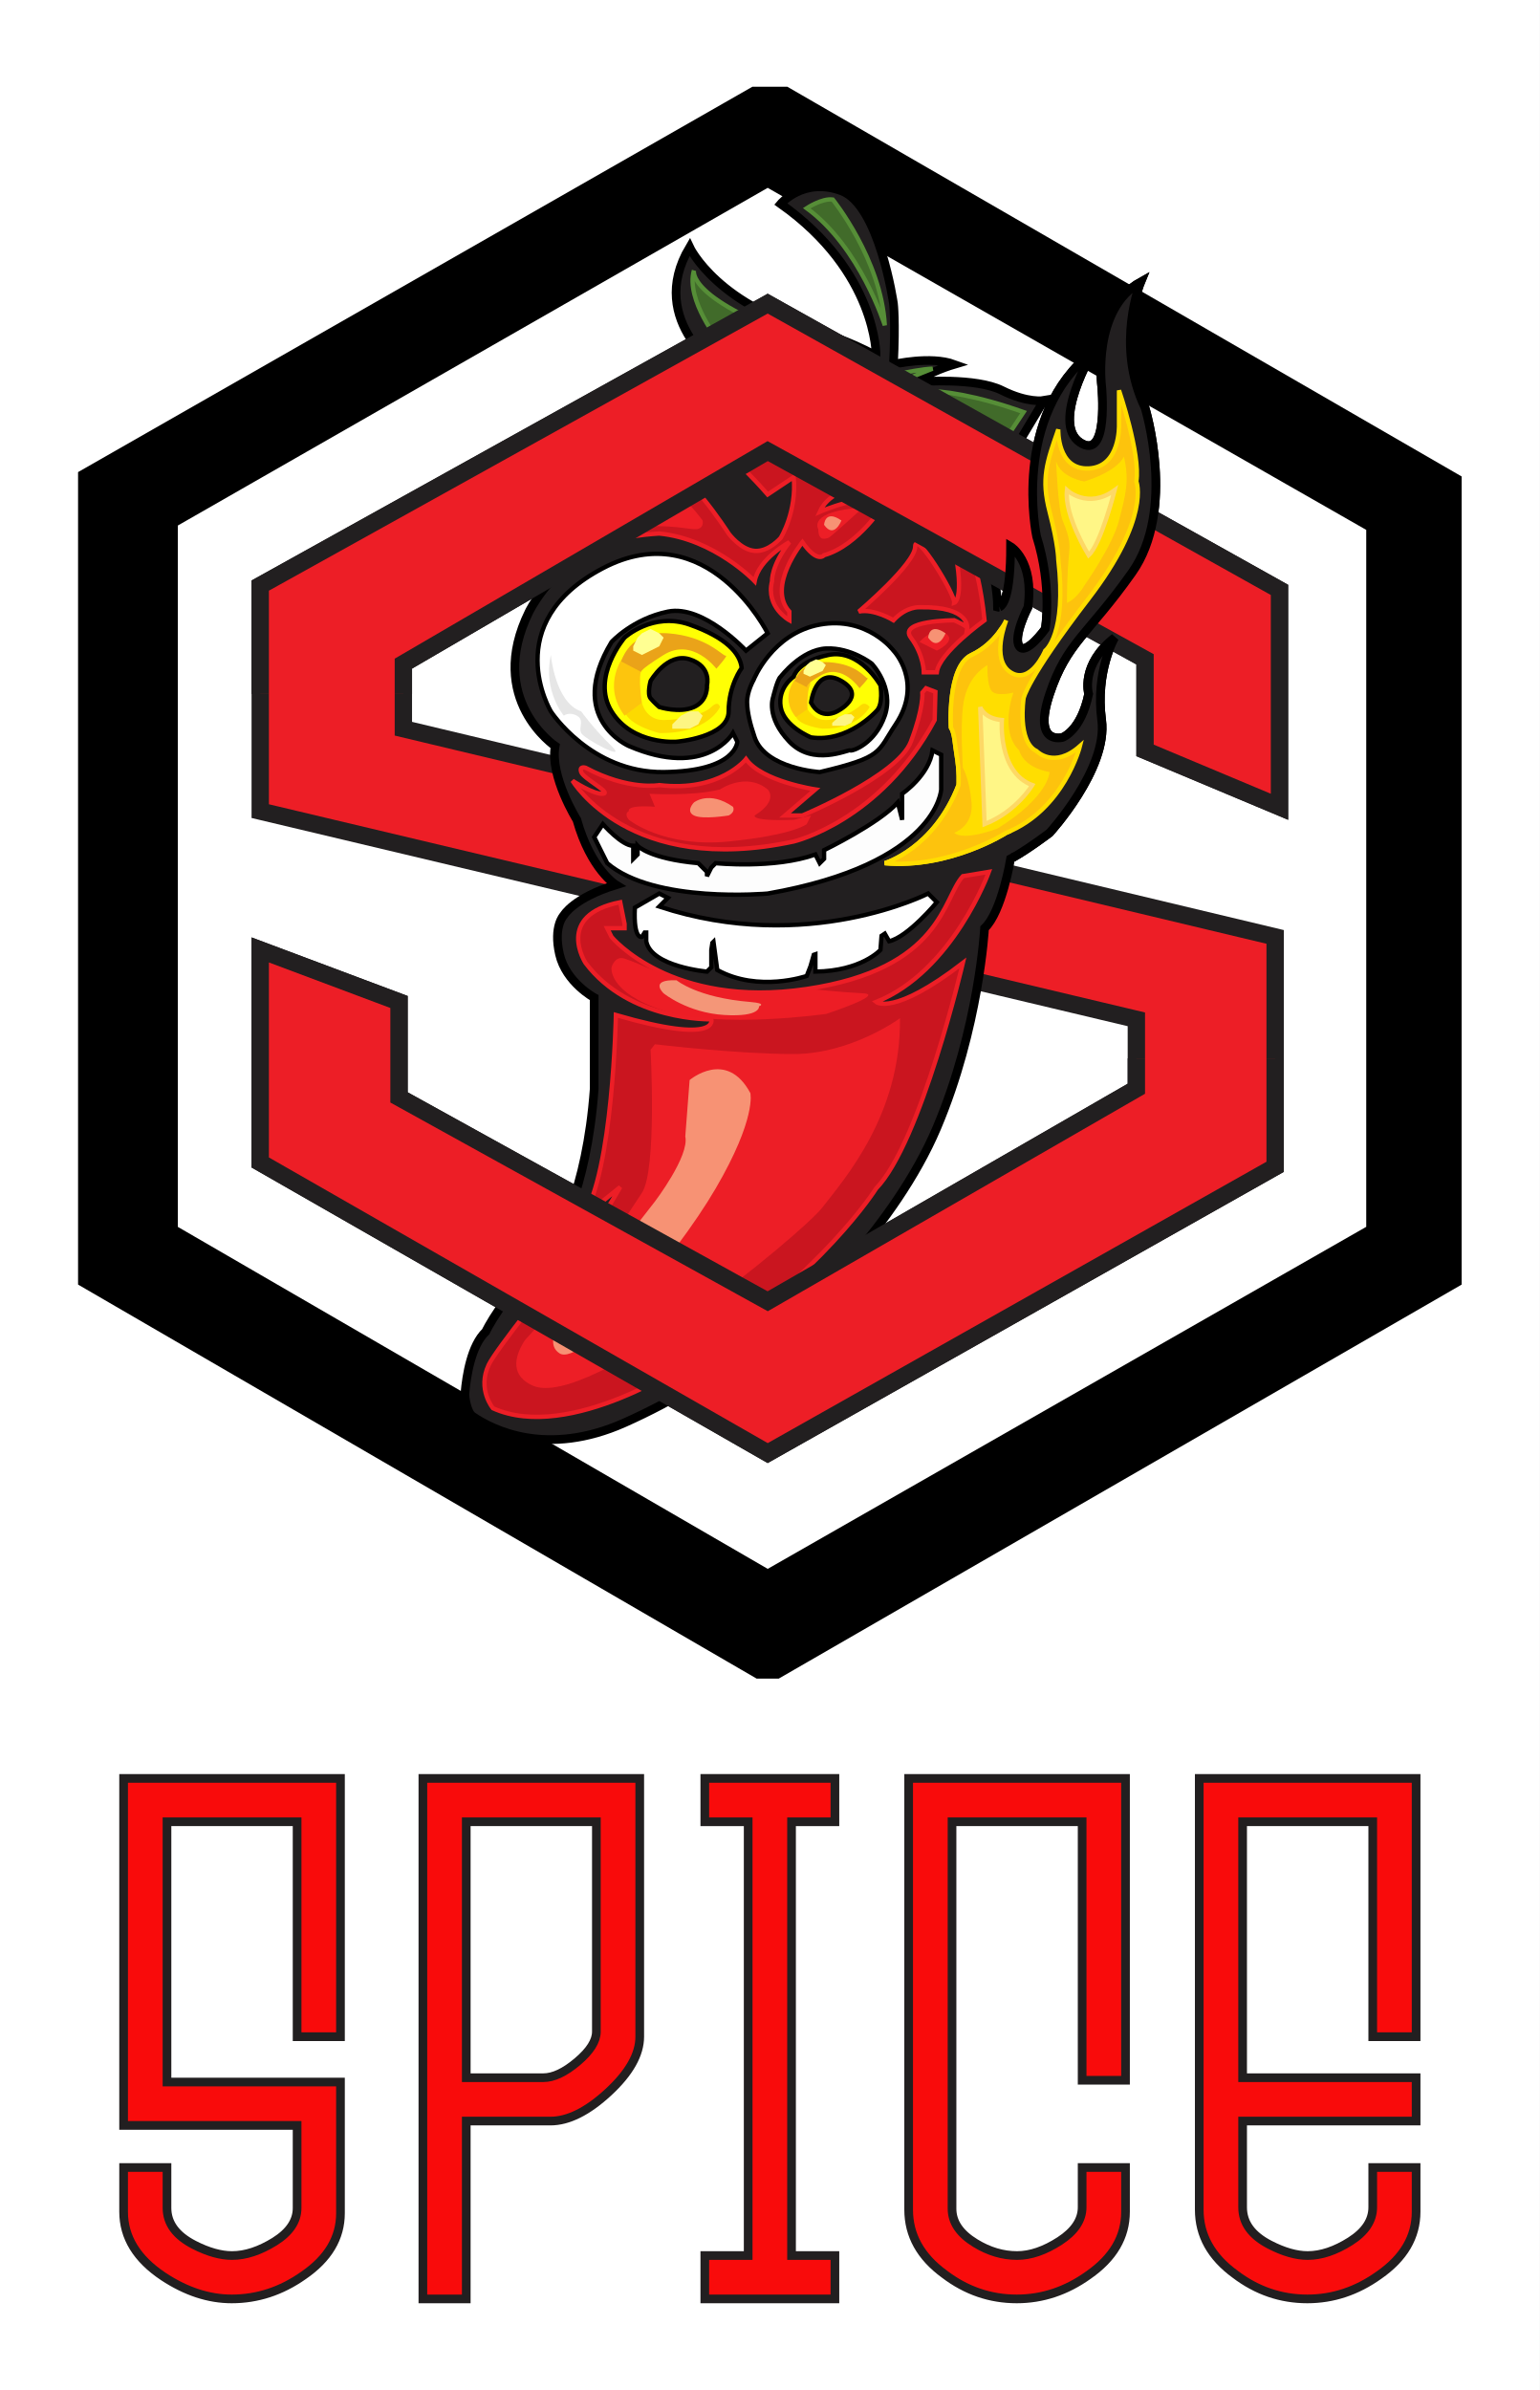
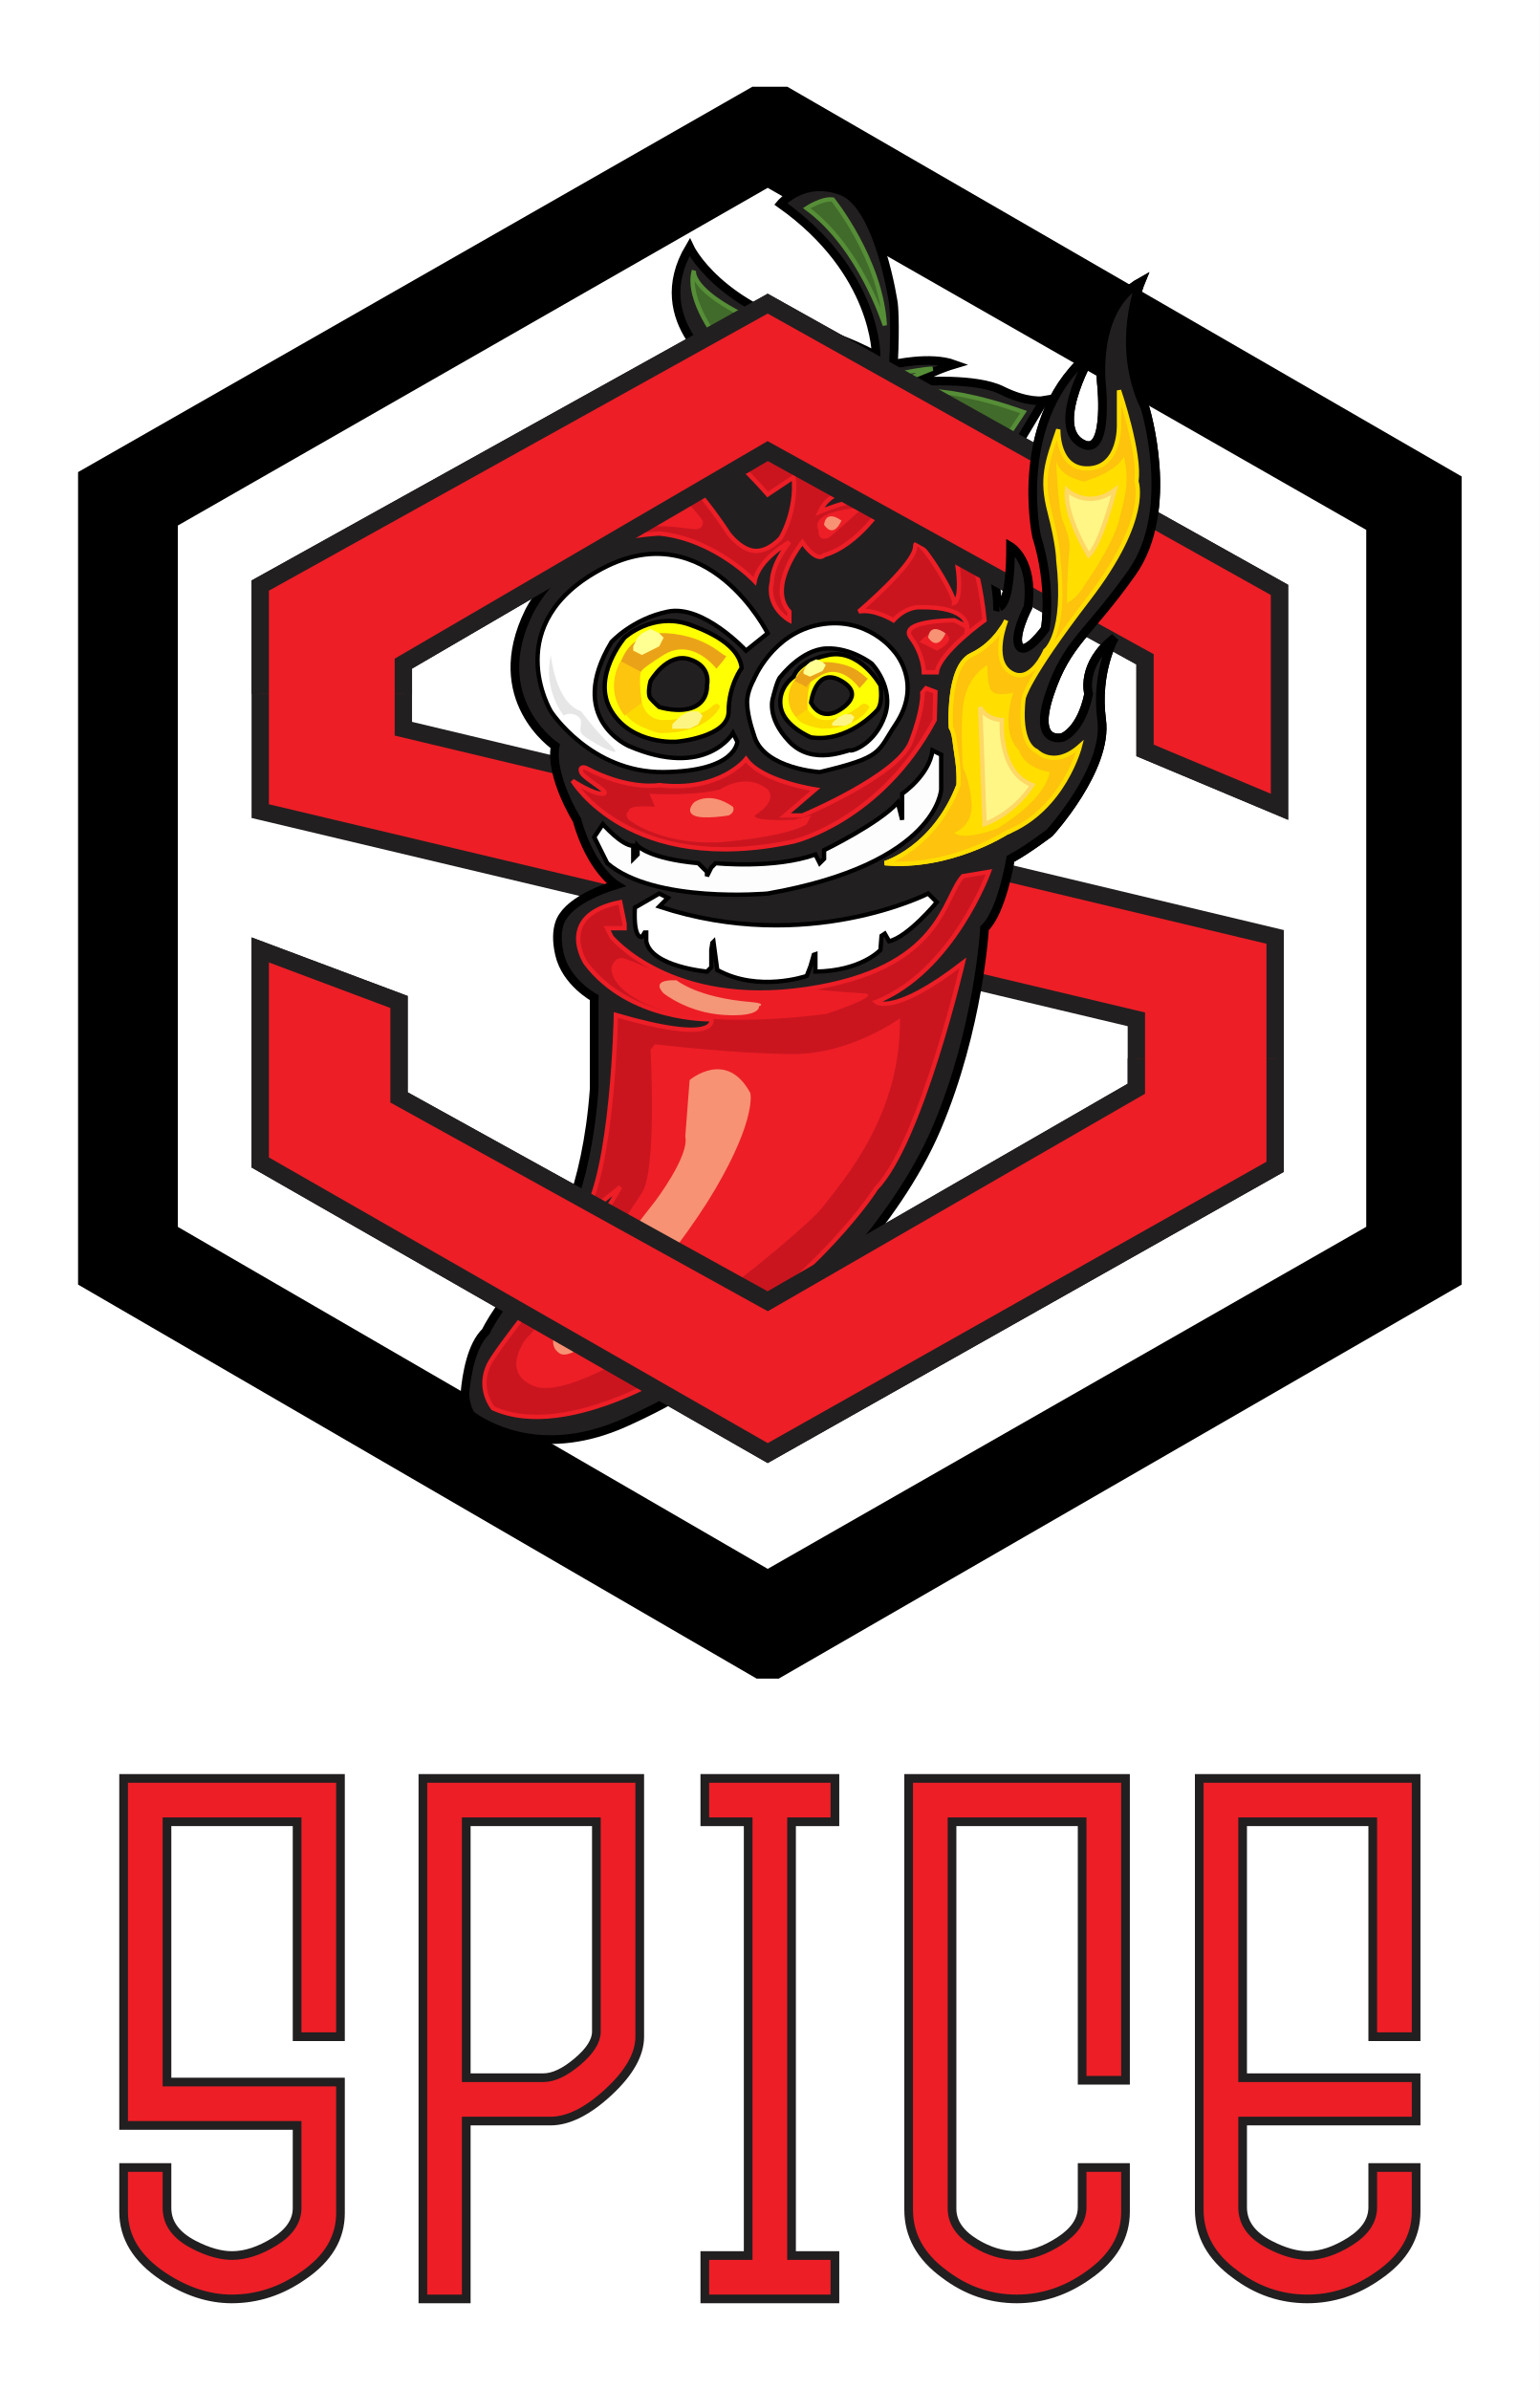
<svg xmlns="http://www.w3.org/2000/svg" id="spice_slp_logo_white_bg_black_outer.fw-Page%201" viewBox="0 0 355 551" style="background-color:#ffffff00" version="1.1" xml:space="preserve" x="0px" y="0px" width="355px" height="551px">
  <g id="Layer%201">
    <rect x="0" y="0" width="355" height="551" fill="#ffffff" />
    <g>
      <path d="M 177 41 L 317 121 L 317 284 L 177 364 L 39 284 L 39 120 L 177 41 ZM 20 110 L 20 295 L 175 385 L 179 385 L 335 295 L 335 111 L 181 22 L 174 22 L 20 110 Z" stroke="#000000" stroke-width="4" fill="#000000" />
      <path d="M 177 70 L 60 135 L 60 187 L 262 235 L 262 251 L 177 300 L 92 253 L 92 231 L 60 219 L 60 268 L 177 335 L 294 269 L 294 216 L 93 168 L 93 153 L 177 104 L 264 152 L 264 173 L 295 186 L 295 136 L 177 70 Z" stroke="#221f20" stroke-width="4" fill="#ed1e26" />
      <g>
        <path d="M 180 47 C 180 47 185.25 40.75 194 44 C 202.75 47.25 206 70 206 70 C 206 70 206.5 74 206 84 C 206 84 214.5 82 220 84 C 220 84 213.25 86 212 88 C 212 88 225 87 231 90 C 237 93 240.667 92.333 240.667 92.333 C 240.667 92.333 229.667 110.917 229.667 110.167 C 229.667 109.417 227 112 227 112 L 235 113 C 235 113 235.25 115.5 231 119 L 226 119 C 226 119 230 133 230 140 C 230 140 233 141 233 126 C 233 126 238.5 129.25 237 140 C 237 140 233.5 146.75 235 149 C 236.5 151.25 241 145 241 145 C 241 145 242.667 135.333 239 123.667 C 239 123.667 233 96 252 81 C 252 81 242.25 97.5 249 102 C 255.75 106.5 254 89 254 89 C 254 89 251.75 71.25 263 65 C 263 65 257 79.5 264 94 C 264 94 271.25 117.5 261 132 C 250.75 146.5 246 148 242 160 C 238 172 245 170 245 170 C 245 170 249.25 168.5 251 160 C 251 160 249 153.25 257 147 C 257 147 252.5 154.75 254 166 C 255.5 177.25 242 192 242 192 C 242 192 236.75 196 233 198 C 233 198 231 210.25 227 214 C 227 214 225.75 237 216 260 C 206.25 283 185 302 185 302 C 185 302 167 317.75 144 328 C 126.029 336.009 113.552 329.671 108.956 326.516 C 107.669 325.633 107.125 322.125 107.196 321.267 C 107.55 316.978 108.698 310.137 112 307 C 112 307 115.25 299.75 128 286 C 128 286 135.25 275.25 137 251 L 137 230 C 137 230 130.5 226.5 129 220 C 127.5 213.5 130 211 130 211 C 130 211 132.25 207 142 204 C 142 204 136.25 200.5 133 189 C 133 189 126.75 179 128 172 C 128 172 112 161.25 122 141 C 122 141 126.5 131.75 135 128 C 135 128 133.5 117 138 109 C 142.5 101 146 99 146 99 C 146 99 151.25 95.25 153 95 L 158 98 L 168 98 C 168 98 164.75 92.25 150 91 C 150 91 145 87 167 86 C 167 86 148.75 74.25 159 57 C 159 57 165.5 71 190 77 C 190 77 195 78.25 202 82 C 202 82 202.25 62.75 180 47 Z" stroke="#000000" stroke-width="2" fill="#221f20" />
        <path d="M 112.667 314.667 C 114.37 311.047 128.667 293.333 128.667 293.333 C 135.333 287.333 143 273.667 143 273.667 L 134.333 280.667 C 141.333 270.333 142 234 142 234 C 166 241 164 235 164 235 C 164 235 145.167 235.5 135 222 C 135 222 127.833 211 143 208 L 144 213 L 144 214 L 140 214 L 141 216 C 141 216 154.667 232.667 186 228 C 217.333 223.333 217.333 207 222 202 L 228 201 C 228 201 219.667 224 202 231 C 202 231 206 234.333 222 222 C 222 222 212.333 263.333 202 274 C 202 274 190 293.333 159 314 C 159 314 131.333 332.667 113.667 324.667 C 113.667 324.667 110 320.333 112.667 314.667 Z" stroke="#ed1e26" stroke-width="1" fill="#ca151f" />
        <path d="M 207.5 234.75 C 207.5 234.75 196.25 243 183 243 C 169.75 243 151 240.75 151 240.75 L 150 242 C 150 242 151.5 269.75 148 275 C 144.5 280.25 139.75 288.5 121 309 C 118.25 313.25 117.998 317.275 122.796 319.431 C 135.75 325.25 185.081 284.182 189.5 278.5 C 194.75 271.75 207.75 257 207.5 234.75 Z" fill="#ed1e26" />
        <path d="M 159 249 C 159 249 167.5 241.75 173 252 C 173 252 174.5 257.75 165 274 C 155.5 290.25 134 315.25 129 312 C 124 308.75 133.333 299.667 133.333 299.667 L 151 277 C 151 277 159 266.5 158 262 L 159 249 Z" stroke="#ffffff00" stroke-width="1" fill="#f79274" />
        <path d="M 187 228 C 187 228 193.75 228.75 199 229 C 204.25 229.25 190.5 233.75 190.5 233.75 C 190.5 233.75 166 237.25 153 233 C 140 228.75 141 223 141 223 C 141 223 141.75 220.25 144 221 C 146.25 221.75 149 223 149 223 C 149 223 158.75 227 161 227 C 163.25 227 169.75 230.25 187 228 Z" stroke="#ffffff00" stroke-width="1" fill="#ed1d25" />
        <path d="M 175 232 C 175 232 175.5 234.5 167 234 C 158.5 233.5 153 229 153 229 C 153 229 149.5 225.75 156 226 C 156 226 160.75 230 173 231 C 176.988 231.326 175 232 175 232 Z" stroke="#ffffff00" stroke-width="1" fill="#f49678" />
        <path d="M 154 207 L 152 206 L 146.375 209.25 C 146 216.75 148 216 148 216 L 148.625 215 L 149 215 L 149 217 C 150.125 222.875 163 224 163 224 L 164 223 L 164 219 L 164.25 217.375 L 164.5 217.125 L 165.375 223.625 C 174.875 228.875 186 225 186 225 L 186.875 222.75 L 187.625 220.125 L 188 220 L 188 224 C 198.625 223.875 203 219 203 219 L 203.25 215.75 L 204 215.25 L 205 217 C 209.375 216 216 208 216 208 L 214 206 C 214 206 186.125 220.25 152 209 L 154 207 Z" stroke="#000000" stroke-width="1" fill="#ffffff" />
        <path d="M 217 182 C 217 182 216.25 199.125 177 206 C 177 206 150.875 208.375 140 199 L 137 193 L 139 190 C 139 190 143.375 195 146 195 L 146 198 L 147 197 L 147 195 C 147 195 149.75 198 161 199 L 163 201 L 163 202 L 164 200 L 165 199 C 165 199 178.5 200.375 188 197 L 189 199 L 190 198 L 190 196 C 190 196 202.625 189.875 207 185 L 208 189 L 208 185 L 208 183 C 208 183 214.25 178.75 215 173 L 217 174 L 217 182 Z" stroke="#000000" stroke-width="1" fill="#fdfdfd" />
        <path d="M 135 177 C 135 177 133.5 176.5 134 178 C 134.5 179.5 141.167 182.833 139 183 C 136.833 183.167 132 180 132 180 C 132 180 145.167 202.167 183 194 C 183 194 203 189.333 215.5 166 L 215.667 159.5 L 213.5 158.667 L 212.667 159.667 C 212.667 159.667 213 163.167 210 171 C 207 178.833 185 188 185 188 L 181 188 L 188 182 C 188 182 175.667 180.167 172 175 C 172 175 166 182.667 152 181 C 152 181 145 182.333 135 177 Z" stroke="#ed1e26" stroke-width="1" fill="#ca151f" />
        <path d="M 166 182 C 166 182 172 177.875 177 182 C 177 182 179.625 184.5 174 188 C 174 188 173 189.375 183 189 L 187 188 L 186 190 C 186 190 183 192.5 168 194 C 153 195.5 145 189 145 189 C 145 189 143.75 187.625 145 187 C 145 187 144.125 185.5 151 186 L 149.75 183 C 149.75 183 159.625 183.625 166 182 Z" fill="#ed1e26" />
        <path d="M 168 188 C 168 188 162 189 160 188 C 158 187 160 185 160 185 C 160 185 163.5 182.167 169 186 C 169 186 169.667 187.167 168 188 Z" stroke="#ffffff00" stroke-width="1" fill="#f79274" />
        <path d="M 177 146 C 177 146 163.167 118.333 139 131 C 114.833 143.667 127 164 127 164 C 127 164 136.167 178.167 153 178 C 169.833 177.833 170 171 170 171 L 169 169 C 169 169 162.833 179.667 145 172 C 145 172 130.333 165.667 141 148 C 141 148 145.833 142.667 154 141 C 162.167 139.333 172 150 172 150 L 177 146 Z" stroke="#000000" stroke-width="1" fill="#ffffff" />
        <path d="M 171 154 C 171 154 168 158 168 164 C 168 170 156 171 156 171 C 156 171 145.833 171.833 141 164 C 136.167 156.167 144 147 144 147 C 144 147 150.5 141 159 144 C 167.5 147 170.667 150.667 171 154 Z" stroke="#000000" stroke-width="1" fill="#ffff04" />
        <path d="M 166 163 C 166 163 163.333 169.167 152 169 C 152 169 145 167.333 144 164 C 143 160.667 148 162 148 162 C 148 162 148.833 166 153 166 C 157.167 166 162.333 164.667 164 163 C 165.667 161.333 166 163 166 163 Z" stroke="#ffffff00" stroke-width="1" fill="#fcda00" />
        <path d="M 144 151 C 144 151 138.5 157.667 144 165 L 148 162 C 148 162 147 156.167 148 154 C 149 151.833 144 151 144 151 Z" stroke="#ffffff00" stroke-width="1" fill="#fdc50d" />
        <path d="M 148 155 L 143.25 152.5 C 143.25 152.5 145 145.333 154 146 C 163 146.667 166.667 151.333 167.333 151.167 C 168 151 165.167 154.167 165.167 154.167 C 165.167 154.167 159.667 146.833 153 151 C 146.333 155.167 148 155 148 155 Z" fill="#eaa319" />
        <path d="M 146 149 L 146 150 L 148 151 L 150 150 L 152 149 L 153 147 L 152 146 L 150 145 L 148 146 L 147 147 L 146 149 Z" fill="#ffff92" />
        <path d="M 159 164 L 161 164 L 162 165 L 161 167 L 159 168 L 157 168 L 155 168 L 155 167 L 156 166 L 157 165 L 159 164 Z" fill="#fdf583" />
        <path d="M 150 157 C 150 157 153.833 150.333 159 152 C 164.167 153.667 163 158 163 158 C 163 158 163.333 161.5 160 163 C 156.667 164.5 152 163 152 163 C 152 163 150.833 162 150 161 C 149.167 160 150 157 150 157 Z" stroke="#000000" stroke-width="1" fill="#221f20" />
        <path d="M 174 134 C 174 134 164.75 124.25 152 123 C 152 123 141.75 123.5 139 126 C 139 126 138.25 114 141 111 C 141 111 144.5 105.5 151 106 C 157.5 106.5 168 123 168 123 C 168 123 170.75 126.75 174 127 C 177.25 127.25 180 124 180 124 C 180 124 183.75 118 183 110 L 177 114 C 177 114 168.75 104.5 165 103 C 161.25 101.5 170 102 170 102 C 170 102 176.5 102.75 178 105 C 178 105 181.25 105 174 100 C 174 100 199.25 94 208 102 C 216.75 110 220.75 118.5 221 121 C 221 121 225.5 127.75 227 143 C 227 143 216.5 150.5 216 155 L 213 155 C 213 155 213 151 210 147 C 207 143 220 143 220 143 C 220 143 223.5 144.5 223 145 C 223 145 224 139.75 212 140 C 212 140 209 139.75 206 143 C 206 143 201.5 140.25 198 141 C 198 141 211 130 211 126 C 211 122 220.25 137 220 139 C 220 139 222.5 138.25 220 126 C 217.5 113.75 206 110 206 110 L 206 112 C 206 112 192.5 110.25 189 118 C 189 118 199.75 113.25 204 116 C 204 116 198 125.75 190 128 C 190 128 188.5 130 185 125 C 185 125 176.75 135.25 182 141 L 182 143 C 182 143 176.5 140 178 134 C 178 134 177.75 130.5 182 125 C 182 125 175 128.75 174 134 Z" stroke="#ed1e26" stroke-width="1" fill="#ca151f" />
        <path d="M 173.75 156.75 C 173.75 156.75 178 146 189 144 C 200 142 206 150 206 150 C 206 150 213 157.25 206.5 167 C 202.181 173.478 203.75 174.5 189 178 C 189 178 176.5 177.25 174 170 C 172.861 166.697 172.305 164.109 172.25 162 C 172.184 159.48 173.75 156.75 173.75 156.75 Z" stroke="#000000" stroke-width="1" fill="#ffffff" />
        <path d="M 180 156 C 180 156 184.75 149.75 190.5 149.5 C 196.25 149.25 201 153 201 153 C 201 153 206.25 158.5 204 165 C 201.75 171.5 196.5 173.25 196 173 C 195.5 172.75 187.5 176.75 182 171 C 176.5 165.25 178.25 160.75 178.25 160.75 C 178.25 160.75 179.25 156.5 180 156 Z" stroke="#000000" stroke-width="1" fill="#221f20" />
        <path d="M 202 164 C 202 164 195.5 171.25 187 170 C 187 170 180.75 167.5 180 163 C 179.25 158.5 183 156 183 156 C 183 156 183.75 152.5 191 151 C 198.25 149.5 203 158 203 158 C 203 158 203.75 162.5 202 164 Z" stroke="#000000" stroke-width="1" fill="#ffff04" />
        <path d="M 200.5 163 C 200.5 163 197.989 168.109 189.668 167.998 C 189.668 167.998 184.234 167.389 183.5 165.167 C 182.766 162.945 186 163.167 186 163.167 C 186 163.167 187.343 165.998 190.402 165.998 C 193.461 165.998 197.11 163.778 198.333 162.667 C 199.557 161.556 200.5 163 200.5 163 Z" stroke="#ffffff00" stroke-width="1" fill="#fcda00" />
        <path d="M 183.795 156 C 183.795 156 179.462 160.445 183.5 165.333 L 186.167 163.5 C 186.167 163.5 185.997 159.443 186.731 157.999 C 187.465 156.555 183.795 156 183.795 156 Z" stroke="#ffffff00" stroke-width="1" fill="#fdc50d" />
        <path d="M 186.5 158.667 L 183.244 156.999 C 183.244 156.999 184.529 152.222 191.136 152.667 C 197.744 153.111 199.511 156.444 200 156.333 C 200.489 156.222 198.167 158.667 198.167 158.667 C 198.167 158.667 194.228 152.889 189.333 155.667 C 184.439 158.444 186.5 158.667 186.5 158.667 Z" fill="#eaa319" />
        <path d="M 185.263 154.666 L 185.263 155.333 L 186.731 156 L 188.2 155.333 L 189.668 154.666 L 190.402 153.333 L 189.668 152.667 L 188.2 152 L 186.731 152.667 L 185.997 153.333 L 185.263 154.666 Z" fill="#ffff92" />
        <path d="M 194.807 164.665 L 196.276 164.665 L 197.01 165.332 L 196.276 166.665 L 194.807 167.331 L 193.339 167.331 L 191.871 167.331 L 191.871 166.665 L 192.605 165.998 L 193.339 165.332 L 194.807 164.665 Z" fill="#fdf583" />
        <path d="M 187 162 C 187 162 188 153.5 194 157 C 200 160.5 193 164 193 164 C 193 164 189.25 166.25 187 162 Z" stroke="#000000" stroke-width="1" fill="#221f20" />
        <path d="M 204 199 C 204 199 215.333 195.667 221 181 C 221 181 221.242 177.995 220.5 173.688 C 220.139 171.593 220.089 169.093 219.25 167.75 C 219.25 167.75 218.333 153.667 224 151 C 229.667 148.333 232 143 232 143 C 232 143 228.333 152 233 155 C 237.667 158 241 150 241 150 C 241 150 246 146.333 244 129 C 244 129 244 125.667 242 118 C 240 110.333 241.333 106.667 244 99 C 244 99 243.667 108.333 251 108 C 258.333 107.667 258 98 258 98 L 258 90 C 258 90 263 104.667 262 111 C 262 111 265.333 119.333 251 138 C 236.667 156.667 236 161 236 161 C 236 161 234.5 171 239 173.167 C 239 173.167 243 177.333 249 172 C 249 172 245.333 186.667 232 192 C 232 192 219 200.333 204 199 Z" stroke="#ffdd00" stroke-width="1" fill="#fdc30d" />
        <path d="M 220 192 C 220 192 224.5 190.5 224 185 C 223.5 179.5 222 177 222 177 C 222 177 221.425 167.981 222 163 C 222.75 156.5 226.5 154 227.667 153.333 C 227.667 153.333 227.5 158 228.667 159.333 C 229.833 160.667 233.667 159.667 233.667 159.667 C 233.667 159.667 230.333 168.5 235 173 C 235 173 235.667 176.833 242 178 C 242 178 241.833 183.667 230 191 C 230 191 222.333 194 220 192 Z" fill="#ffde00" />
        <path d="M 250 135 C 250 135 256.5 125.833 258 120 C 259.5 114.167 260.458 110.917 259.125 105.25 C 259.125 105.25 258 108.5 250 111 C 250 111 244.667 110.208 243.5 106.375 C 243.5 106.375 243.935 117.483 245 120 C 246.833 124.333 246.641 125.806 246.5 127.5 C 246.375 129 246 132 246 139 C 246 139 248.167 138.167 250 135 Z" stroke="#ffffff00" stroke-width="1" fill="#ffde00" />
        <path d="M 246 113 C 246 113 250.833 117.5 257 113 C 257 113 253.833 125.5 251 128 C 251 128 245.333 118.833 246 113 Z" stroke="#fdd866" stroke-width="1" fill="#fff686" />
        <path d="M 226 163 C 226 163 226.833 165.667 231 166 C 231 166 230 178 238 181 C 238 181 234.333 187.167 227 190 L 226 163 Z" stroke="#fdd866" stroke-width="1" fill="#fff686" />
        <path d="M 127 151 C 127 151 128 162 134 164 C 134 164 137 168.167 141 172 C 145 175.833 134.667 170.333 134 169 C 133.333 167.667 134.833 166 133 165 C 131.167 164 130 165 130 165 C 130 165 125.167 159.333 127 151 Z" fill="#e6e6e6" />
        <path d="M 143 122 C 143 122 139.5 115.333 146 111 C 152.5 106.667 162 120 162 120 C 162 120 162.5 122.167 160 122 C 157.5 121.833 152.167 120.5 143 122 Z" fill="#ed1e26" />
        <path d="M 146 114 C 146 114 148.333 110 152 114 C 155.667 118 151 118 151 118 C 151 118 148.167 118.5 146 114 Z" fill="#f79274" />
        <path d="M 182 102 C 182 102 192.333 95.167 207 105 C 207 105 209.667 109.667 197 110 C 184.333 110.333 182 102 182 102 Z" stroke="#ffffff00" stroke-width="1" fill="#ed1e26" />
        <path d="M 190 105 C 190 105 189 101.833 193 102 C 197 102.167 198 104 198 104 C 198 104 197.833 105.833 196 106 C 194.167 106.167 190.833 106.5 190 105 Z" stroke="#ffffff00" stroke-width="1" fill="#f79274" />
        <path d="M 188.667 122 C 188.667 122 186 117.833 199 117 C 199 117 191.333 124 191 124 C 190.667 124 188.667 125.167 188.667 122 Z" stroke="#ffffff00" stroke-width="1" fill="#ed1e26" />
        <path d="M 190 121 C 190 121 190.167 117.333 194 120 C 194 120 192.333 124.333 190 121 Z" stroke="#ffffff00" stroke-width="1" fill="#f79274" />
        <path d="M 212 148 C 212 148 215.25 144.25 218 146 C 220.75 147.75 216 150 216 150 L 212 148 Z" stroke="#ffffff00" stroke-width="1" fill="#ed1e26" />
        <path d="M 214 147 C 214 147 214.167 143.333 218 146 C 218 146 216.333 150.333 214 147 Z" stroke="#ffffff00" stroke-width="1" fill="#f79274" />
        <path d="M 166 79 C 166 79 158 69.167 160 62.333 C 160 62.333 158 69.167 187 79 C 187 79 199.667 83.667 205 89 L 206 91 C 206 91 213.833 87.167 236 95 L 228 107 C 228 107 228.833 100.5 215 96 C 215 96 206.167 93.5 204 96 C 204 96 189.333 79.833 166 79 Z" stroke="#568e37" stroke-width="1" fill="#416b2a" />
        <path d="M 169 89 L 169 94 C 169 94 166 90 159 90 L 169 89 Z" stroke="#568e37" stroke-width="1" fill="#416b2a" />
        <path d="M 186 48 C 186 48 189.5 45.667 192 46 C 192 46 203.167 59.833 204 75 C 204 75 198.333 57 186 48 Z" stroke="#568e37" stroke-width="1" fill="#416b2a" />
        <path d="M 208 86 C 208 86 213.167 85 215 85 L 210 87 L 208 86 Z" stroke="#568e37" stroke-width="1" fill="none" />
        <path d="M 225 115 C 225.333 114.333 232 115.667 233 115 C 233 115 232.167 115.833 226 117 C 226 117 224.667 115.667 225 115 Z" stroke="#568e37" stroke-width="1" fill="#416b2a" />
      </g>
      <path d="M 93 160 L 93 153 L 177 104 L 264 152 L 264 173 L 295 186 L 295 136 L 177 70 L 60 135 L 60 160 " stroke="#221f20" stroke-width="4" fill="#ed1e26" />
      <path d="M 262 244 L 262 251 L 177 300 L 92 253 L 92 231 L 60 219 L 60 268 L 177 335 L 294 269 L 294 244 " stroke="#221f20" stroke-width="4" fill="#ed1e26" />
      <g>
        <path d="M 230.423 139.943 C 231.25 139.58 233 137.458 233 126 C 233 126 238.5 129.25 237 140 C 237 140 233.5 146.75 235 149 C 236.5 151.25 241 145 241 145 C 241 145 242.667 135.333 239 123.667 C 239 123.667 233 96 252 81 C 252 81 242.25 97.5 249 102 C 255.75 106.5 254 89 254 89 C 254 89 251.75 71.25 263 65 C 263 65 257 79.5 264 94 C 264 94 271.25 117.5 261 132 C 250.75 146.5 246 148 242 160 C 238 172 245 170 245 170 C 245 170 249.25 168.5 251 160 C 251 160 249 153.25 257 147 C 257 147 252.5 154.75 254 166 C 255.5 177.25 242 192 242 192 C 242 192 237.203 195.655 233.504 197.724 " stroke="#000000" stroke-width="2" fill="#221f20" />
        <path d="M 204 199 C 204 199 215.333 195.667 221 181 C 221 181 221.242 177.995 220.5 173.688 C 220.139 171.593 220.089 169.093 219.25 167.75 C 219.25 167.75 218.333 153.667 224 151 C 229.667 148.333 232 143 232 143 C 232 143 228.333 152 233 155 C 237.667 158 241 150 241 150 C 241 150 246 146.333 244 129 C 244 129 244 125.667 242 118 C 240 110.333 241.333 106.667 244 99 C 244 99 243.667 108.333 251 108 C 258.333 107.667 258 98 258 98 L 258 90 C 258 90 263 104.667 262 111 C 262 111 265.333 119.333 251 138 C 236.667 156.667 236 161 236 161 C 236 161 234.5 171 239 173.167 C 239 173.167 243 177.333 249 172 C 249 172 245.333 186.667 232 192 C 232 192 219 200.333 204 199 Z" stroke="#ffdd00" stroke-width="1" fill="#fdc30d" />
        <path d="M 220 192 C 220 192 224.5 190.5 224 185 C 223.5 179.5 222 177 222 177 C 222 177 221.425 167.981 222 163 C 222.75 156.5 226.5 154 227.667 153.333 C 227.667 153.333 227.5 158 228.667 159.333 C 229.833 160.667 233.667 159.667 233.667 159.667 C 233.667 159.667 230.333 168.5 235 173 C 235 173 235.667 176.833 242 178 C 242 178 241.833 183.667 230 191 C 230 191 222.333 194 220 192 Z" fill="#ffde00" />
        <path d="M 250 135 C 250 135 256.5 125.833 258 120 C 259.5 114.167 260.458 110.917 259.125 105.25 C 259.125 105.25 258 108.5 250 111 C 250 111 244.667 110.208 243.5 106.375 C 243.5 106.375 243.935 117.483 245 120 C 246.833 124.333 246.641 125.806 246.5 127.5 C 246.375 129 246 132 246 139 C 246 139 248.167 138.167 250 135 Z" stroke="#ffffff00" stroke-width="1" fill="#ffde00" />
        <path d="M 246 113 C 246 113 250.833 117.5 257 113 C 257 113 253.833 125.5 251 128 C 251 128 245.333 118.833 246 113 Z" stroke="#fdd866" stroke-width="1" fill="#fff686" />
        <path d="M 226 163 C 226 163 226.833 165.667 231 166 C 231 166 230 178 238 181 C 238 181 234.333 187.167 227 190 L 226 163 Z" stroke="#fdd866" stroke-width="1" fill="#fff686" />
      </g>
    </g>
    <g>
-       <path d="M 78.5 480 L 38.5 480 L 38.5 420 L 68.5 420 L 68.5 469.547 L 78.5 469.547 L 78.5 410 L 28.5 410 L 28.5 490 L 68.5 490 L 68.5 509.047 C 68.5 512.047 66.766 514.625 63.328 516.781 C 59.875 518.922 56.594 520 53.5 520 C 50.891 520 47.984 519.188 44.797 517.562 C 40.594 515.422 38.5 512.578 38.5 509.016 L 38.5 499.703 L 28.5 499.703 L 28.5 509.906 C 28.5 515.781 31.547 520.766 37.656 524.828 C 42.859 528.266 48.109 530 53.422 530 C 59.328 530 64.828 528.203 69.938 524.609 C 75.641 520.703 78.5 515.922 78.5 510.234 L 78.5 480 L 78.5 480 Z" stroke="#221f20" stroke-width="2" fill="#f90b0b" />
-       <path d="M 147.5 410 L 97.5 410 L 97.5 530 L 107.5 530 L 107.5 489 L 126.906 489 C 131 489 135.469 486.781 140.281 482.328 C 145.094 477.875 147.5 473.609 147.5 469.547 L 147.5 410 L 147.5 410 ZM 133.125 475.312 C 130.203 477.781 127.594 479 125.281 479 L 107.5 479 L 107.5 420 L 137.5 420 L 137.5 468.375 C 137.5 470.547 136.031 472.859 133.125 475.312 L 133.125 475.312 Z" stroke="#221f20" stroke-width="2" fill="#f90b0b" />
-       <path d="M 192.5 520 L 182.5 520 L 182.5 420 L 192.5 420 L 192.5 410 L 162.5 410 L 162.5 420 L 172.5 420 L 172.5 520 L 162.5 520 L 162.5 530 L 192.5 530 L 192.5 520 L 192.5 520 Z" stroke="#221f20" stroke-width="2" fill="#f90b0b" />
-       <path d="M 259.5 499.703 L 249.5 499.703 L 249.5 508.859 C 249.5 511.812 247.766 514.406 244.328 516.641 C 240.875 518.875 237.594 520 234.5 520 C 231.188 520 228 519.047 224.906 517.156 C 221.297 514.969 219.5 512.312 219.5 509.203 L 219.5 420 L 249.5 420 L 249.5 479.594 L 259.5 479.594 L 259.5 410 L 209.5 410 L 209.5 509.422 C 209.5 515.328 212.25 520.281 217.766 524.297 C 222.766 528.094 228.312 530 234.422 530 C 240.328 530 245.828 528.172 250.938 524.516 C 256.641 520.547 259.5 515.688 259.5 509.906 L 259.5 499.703 L 259.5 499.703 Z" stroke="#221f20" stroke-width="2" fill="#f90b0b" />
-       <path d="M 326.5 499.703 L 316.5 499.703 L 316.5 508.859 C 316.5 511.922 314.766 514.531 311.328 516.719 C 307.875 518.906 304.594 520 301.5 520 C 298.891 520 295.984 519.172 292.797 517.531 C 288.594 515.375 286.5 512.5 286.5 508.891 L 286.5 489 L 326.5 489 L 326.5 479 L 286.5 479 L 286.5 420 L 316.5 420 L 316.5 469.547 L 326.5 469.547 L 326.5 410 L 276.5 410 L 276.5 509.422 C 276.5 515.328 279.25 520.281 284.766 524.297 C 289.766 528.094 295.312 530 301.422 530 C 307.328 530 312.828 528.172 317.938 524.516 C 323.641 520.547 326.5 515.688 326.5 509.906 L 326.5 499.703 L 326.5 499.703 Z" stroke="#221f20" stroke-width="2" fill="#f90b0b" />
+       <path d="M 78.5 480 L 38.5 480 L 38.5 420 L 68.5 420 L 68.5 469.547 L 78.5 469.547 L 78.5 410 L 28.5 410 L 28.5 490 L 68.5 490 L 68.5 509.047 C 68.5 512.047 66.766 514.625 63.328 516.781 C 59.875 518.922 56.594 520 53.5 520 C 50.891 520 47.984 519.188 44.797 517.562 C 40.594 515.422 38.5 512.578 38.5 509.016 L 38.5 499.703 L 28.5 499.703 L 28.5 509.906 C 28.5 515.781 31.547 520.766 37.656 524.828 C 42.859 528.266 48.109 530 53.422 530 C 59.328 530 64.828 528.203 69.938 524.609 C 75.641 520.703 78.5 515.922 78.5 510.234 L 78.5 480 L 78.5 480 Z" stroke="#221f20" stroke-width="2" fill="#ed1e26" />
+       <path d="M 147.5 410 L 97.5 410 L 97.5 530 L 107.5 530 L 107.5 489 L 126.906 489 C 131 489 135.469 486.781 140.281 482.328 C 145.094 477.875 147.5 473.609 147.5 469.547 L 147.5 410 L 147.5 410 ZM 133.125 475.312 C 130.203 477.781 127.594 479 125.281 479 L 107.5 479 L 107.5 420 L 137.5 420 L 137.5 468.375 C 137.5 470.547 136.031 472.859 133.125 475.312 L 133.125 475.312 Z" stroke="#221f20" stroke-width="2" fill="#ed1e26" />
+       <path d="M 192.5 520 L 182.5 520 L 182.5 420 L 192.5 420 L 192.5 410 L 162.5 410 L 162.5 420 L 172.5 420 L 172.5 520 L 162.5 520 L 162.5 530 L 192.5 530 L 192.5 520 L 192.5 520 Z" stroke="#221f20" stroke-width="2" fill="#ed1e26" />
+       <path d="M 259.5 499.703 L 249.5 499.703 L 249.5 508.859 C 249.5 511.812 247.766 514.406 244.328 516.641 C 240.875 518.875 237.594 520 234.5 520 C 231.188 520 228 519.047 224.906 517.156 C 221.297 514.969 219.5 512.312 219.5 509.203 L 219.5 420 L 249.5 420 L 249.5 479.594 L 259.5 479.594 L 259.5 410 L 209.5 410 L 209.5 509.422 C 209.5 515.328 212.25 520.281 217.766 524.297 C 222.766 528.094 228.312 530 234.422 530 C 240.328 530 245.828 528.172 250.938 524.516 C 256.641 520.547 259.5 515.688 259.5 509.906 L 259.5 499.703 L 259.5 499.703 Z" stroke="#221f20" stroke-width="2" fill="#ed1e26" />
+       <path d="M 326.5 499.703 L 316.5 499.703 L 316.5 508.859 C 316.5 511.922 314.766 514.531 311.328 516.719 C 307.875 518.906 304.594 520 301.5 520 C 298.891 520 295.984 519.172 292.797 517.531 C 288.594 515.375 286.5 512.5 286.5 508.891 L 286.5 489 L 326.5 489 L 326.5 479 L 286.5 479 L 286.5 420 L 316.5 420 L 316.5 469.547 L 326.5 469.547 L 326.5 410 L 276.5 410 L 276.5 509.422 C 276.5 515.328 279.25 520.281 284.766 524.297 C 289.766 528.094 295.312 530 301.422 530 C 307.328 530 312.828 528.172 317.938 524.516 C 323.641 520.547 326.5 515.688 326.5 509.906 L 326.5 499.703 L 326.5 499.703 Z" stroke="#221f20" stroke-width="2" fill="#ed1e26" />
    </g>
  </g>
</svg>
